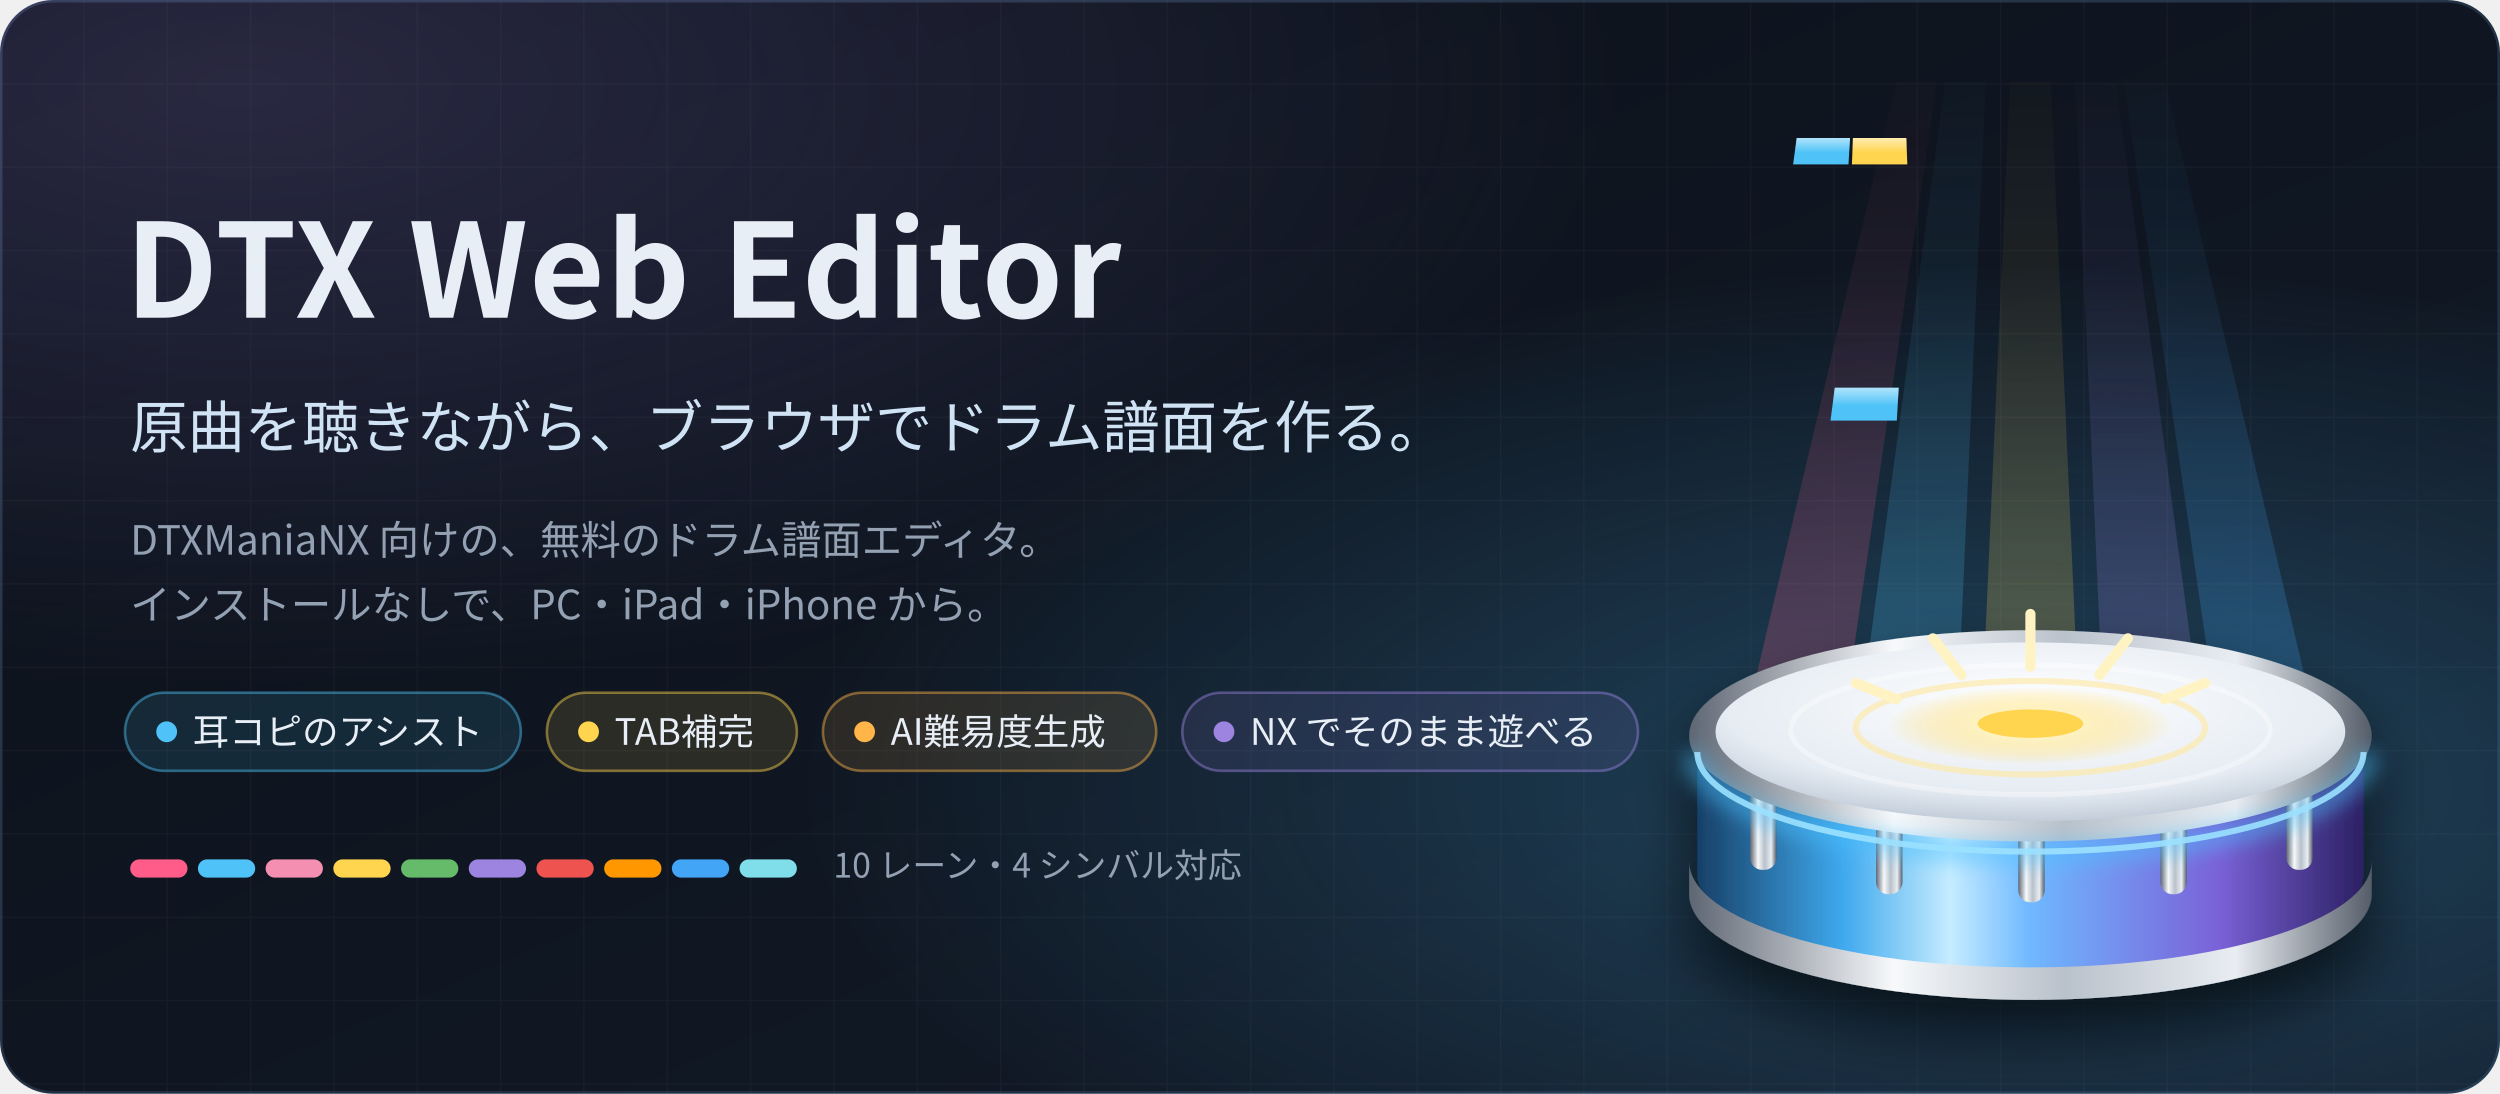
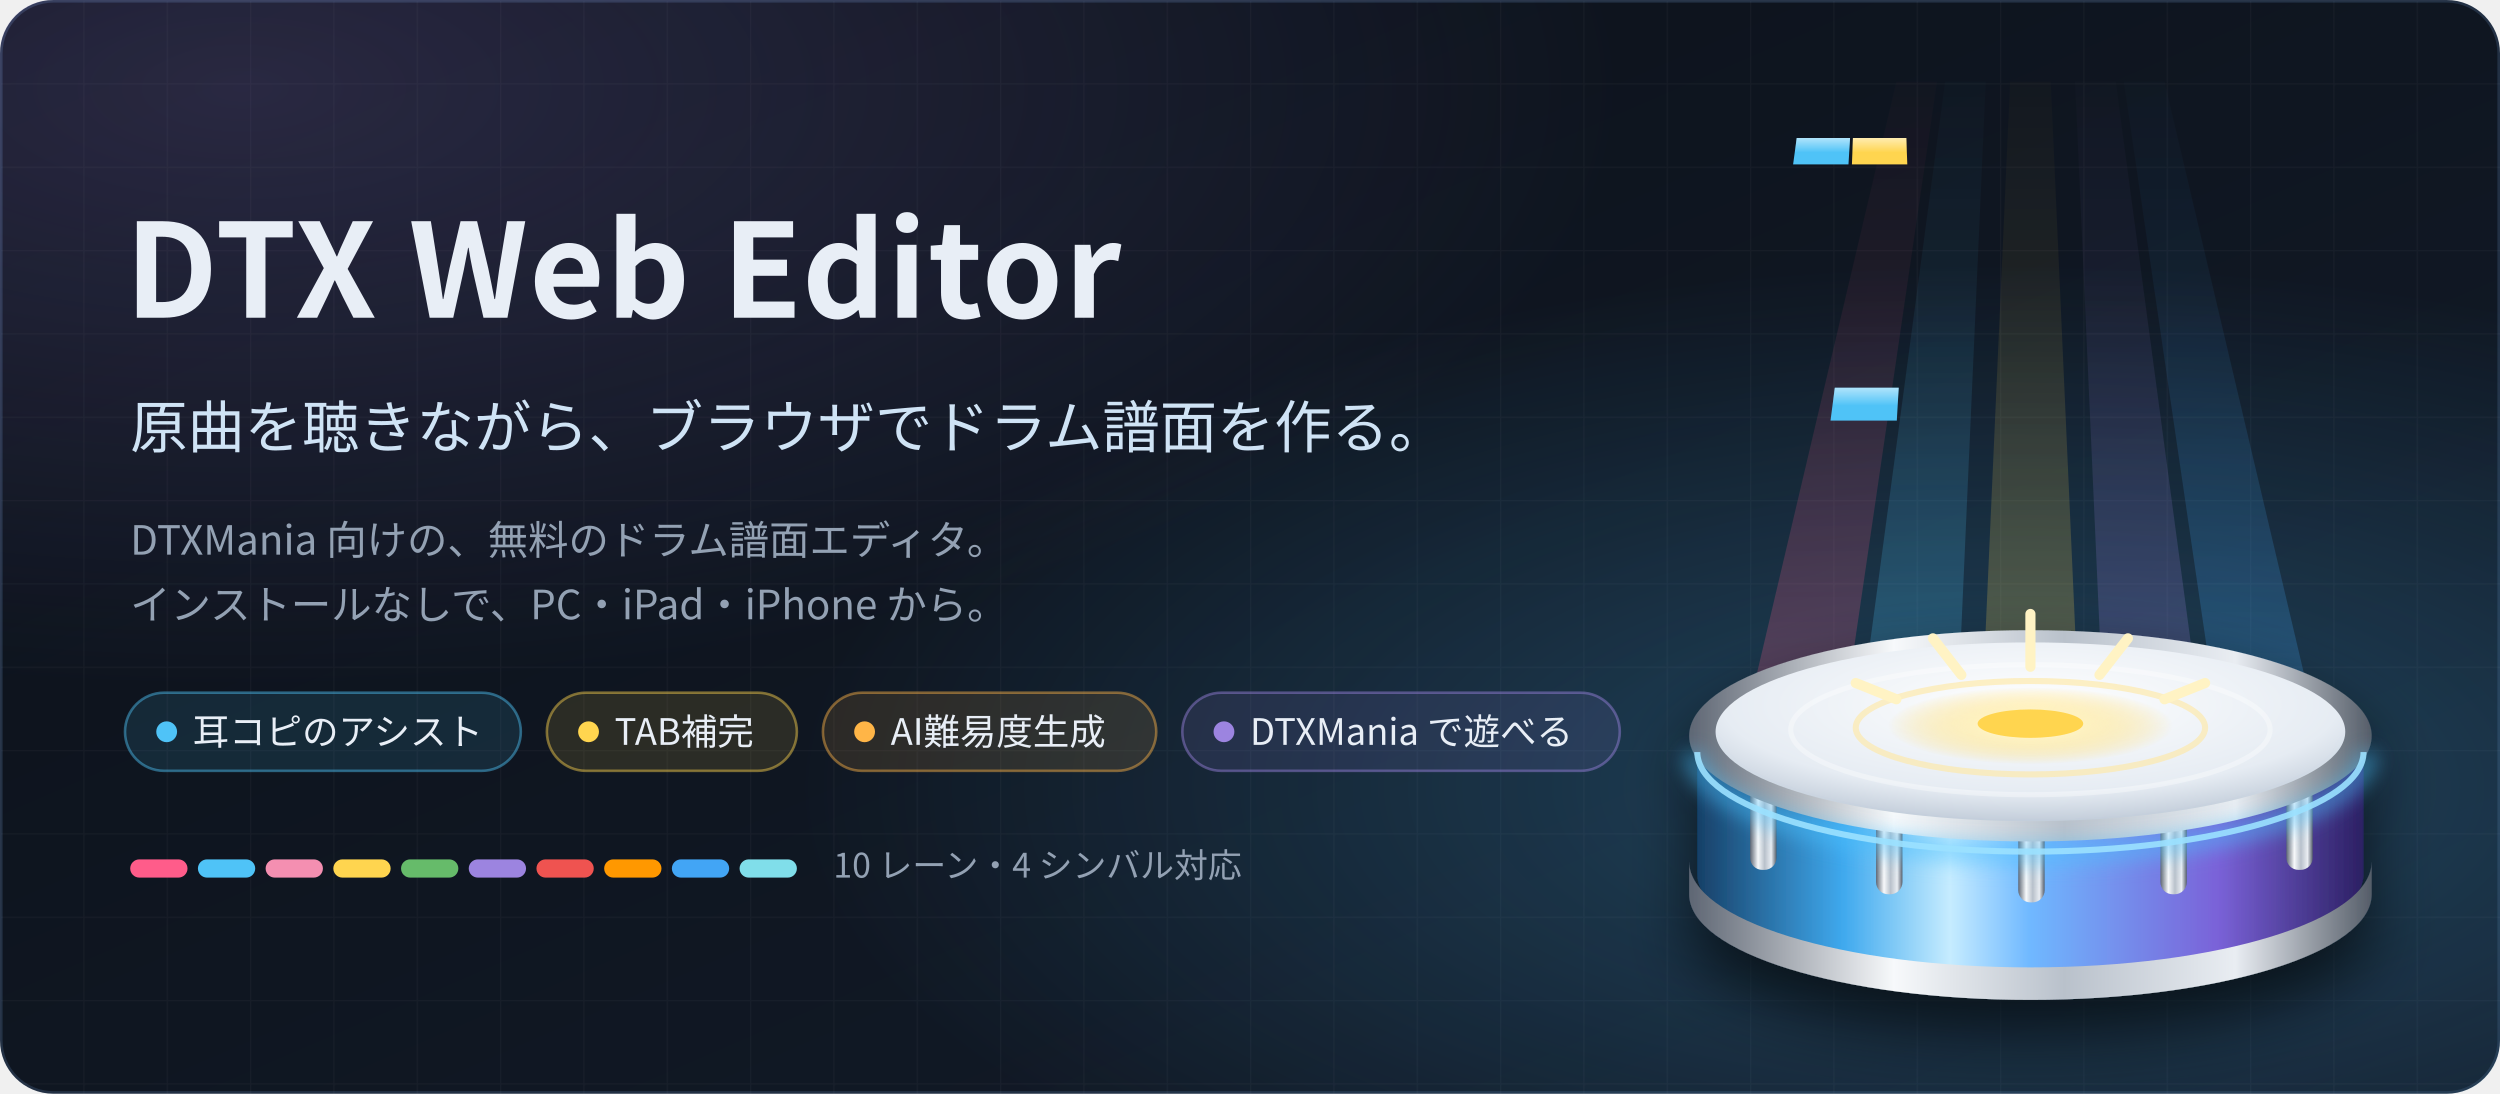
<svg xmlns="http://www.w3.org/2000/svg" width="960" height="420" viewBox="0 0 960 420" role="img" aria-labelledby="title desc">
  <style>
text{font-family:'Hiragino Sans','Hiragino Kaku Gothic ProN','Yu Gothic UI','Yu Gothic','Meiryo','Noto Sans JP','Noto Sans CJK JP',system-ui,sans-serif}
.mono{font-family:'JetBrains Mono','SF Mono','Cascadia Mono',Consolas,Menlo,monospace}
.fb{transform-box:fill-box;transform-origin:50% 50%}
.fl{transform-box:fill-box;transform-origin:0 50%}

.hc{transform-box:fill-box;transform-origin:50% 50%}
@keyframes hl0{0%{transform:translate(58.66px,-307px) scale(0.42,0.3)}6.25%{transform:translate(57.8px,-302.51px) scale(0.43,0.31)}12.5%{transform:translate(55.87px,-292.4px) scale(0.45,0.33)}18.75%{transform:translate(53.11px,-277.92px) scale(0.47,0.37)}25%{transform:translate(49.6px,-259.57px) scale(0.51,0.41)}31.25%{transform:translate(45.42px,-237.69px) scale(0.55,0.46)}37.5%{transform:translate(40.61px,-212.51px) scale(0.6,0.52)}43.75%{transform:translate(35.2px,-184.2px) scale(0.65,0.58)}50%{transform:translate(29.22px,-152.91px) scale(0.71,0.65)}56.25%{transform:translate(22.69px,-118.75px) scale(0.78,0.73)}62.5%{transform:translate(15.63px,-81.82px) scale(0.85,0.81)}68.75%{transform:translate(8.07px,-42.21px) scale(0.92,0.9)}75%{transform:translate(0px,0px) scale(1,1)}75.01%{transform:translate(0,0) scale(1,1)}100%{transform:translate(0,0) scale(1,1)}}
@keyframes hl1{0%{transform:translate(27.38px,-307px) scale(0.42,0.3)}6.25%{transform:translate(26.98px,-302.51px) scale(0.43,0.31)}12.5%{transform:translate(26.07px,-292.4px) scale(0.45,0.33)}18.75%{transform:translate(24.78px,-277.92px) scale(0.47,0.37)}25%{transform:translate(23.15px,-259.57px) scale(0.51,0.41)}31.25%{transform:translate(21.2px,-237.69px) scale(0.55,0.46)}37.5%{transform:translate(18.95px,-212.51px) scale(0.6,0.52)}43.75%{transform:translate(16.43px,-184.2px) scale(0.65,0.58)}50%{transform:translate(13.64px,-152.91px) scale(0.71,0.65)}56.25%{transform:translate(10.59px,-118.75px) scale(0.78,0.73)}62.5%{transform:translate(7.3px,-81.82px) scale(0.85,0.81)}68.75%{transform:translate(3.76px,-42.21px) scale(0.92,0.9)}75%{transform:translate(0px,0px) scale(1,1)}75.01%{transform:translate(0,0) scale(1,1)}100%{transform:translate(0,0) scale(1,1)}}
@keyframes hl2{0%{transform:translate(0px,-307px) scale(0.42,0.3)}6.25%{transform:translate(0px,-302.51px) scale(0.43,0.31)}12.5%{transform:translate(0px,-292.4px) scale(0.45,0.33)}18.75%{transform:translate(0px,-277.92px) scale(0.47,0.37)}25%{transform:translate(0px,-259.57px) scale(0.51,0.41)}31.25%{transform:translate(0px,-237.69px) scale(0.55,0.46)}37.5%{transform:translate(0px,-212.51px) scale(0.6,0.52)}43.75%{transform:translate(0px,-184.2px) scale(0.65,0.58)}50%{transform:translate(0px,-152.91px) scale(0.71,0.65)}56.25%{transform:translate(0px,-118.75px) scale(0.78,0.73)}62.5%{transform:translate(0px,-81.82px) scale(0.85,0.81)}68.75%{transform:translate(0px,-42.21px) scale(0.92,0.9)}75%{transform:translate(0px,0px) scale(1,1)}75.01%{transform:translate(0,0) scale(1,1)}100%{transform:translate(0,0) scale(1,1)}}
@keyframes hl3{0%{transform:translate(-27.38px,-307px) scale(0.42,0.3)}6.25%{transform:translate(-26.98px,-302.51px) scale(0.43,0.31)}12.5%{transform:translate(-26.07px,-292.4px) scale(0.45,0.33)}18.75%{transform:translate(-24.78px,-277.92px) scale(0.47,0.37)}25%{transform:translate(-23.15px,-259.57px) scale(0.51,0.41)}31.25%{transform:translate(-21.2px,-237.69px) scale(0.55,0.46)}37.5%{transform:translate(-18.95px,-212.51px) scale(0.6,0.52)}43.75%{transform:translate(-16.43px,-184.2px) scale(0.65,0.58)}50%{transform:translate(-13.64px,-152.91px) scale(0.71,0.65)}56.25%{transform:translate(-10.59px,-118.75px) scale(0.78,0.73)}62.5%{transform:translate(-7.3px,-81.82px) scale(0.85,0.81)}68.75%{transform:translate(-3.76px,-42.21px) scale(0.92,0.9)}75%{transform:translate(0px,0px) scale(1,1)}75.01%{transform:translate(0,0) scale(1,1)}100%{transform:translate(0,0) scale(1,1)}}
@keyframes hl4{0%{transform:translate(-58.66px,-307px) scale(0.42,0.3)}6.25%{transform:translate(-57.8px,-302.51px) scale(0.43,0.31)}12.5%{transform:translate(-55.87px,-292.4px) scale(0.45,0.33)}18.75%{transform:translate(-53.11px,-277.92px) scale(0.47,0.37)}25%{transform:translate(-49.6px,-259.57px) scale(0.51,0.41)}31.25%{transform:translate(-45.42px,-237.69px) scale(0.55,0.46)}37.5%{transform:translate(-40.61px,-212.51px) scale(0.6,0.52)}43.75%{transform:translate(-35.2px,-184.2px) scale(0.65,0.58)}50%{transform:translate(-29.22px,-152.91px) scale(0.71,0.65)}56.25%{transform:translate(-22.69px,-118.75px) scale(0.78,0.73)}62.5%{transform:translate(-15.63px,-81.82px) scale(0.85,0.81)}68.75%{transform:translate(-8.07px,-42.21px) scale(0.92,0.9)}75%{transform:translate(0px,0px) scale(1,1)}75.01%{transform:translate(0,0) scale(1,1)}100%{transform:translate(0,0) scale(1,1)}}
@keyframes hf{0%{opacity:0}12%{opacity:1}74.5%{opacity:1}78%{opacity:0}100%{opacity:0}}
@keyframes hh{0%{opacity:0.25}0%{opacity:1}7%{opacity:0.25}25%{opacity:1}32%{opacity:0.25}37.5%{opacity:1}44.5%{opacity:0.25}50%{opacity:1}57%{opacity:0.25}75%{opacity:1}82%{opacity:0.25}93.75%{opacity:1}100%{opacity:0.25}100%{opacity:0.25}}
.hit{animation:hh 2.4s linear 0s infinite}
@keyframes glow{0%,100%{opacity:.55}50%{opacity:.9}}
.glowa{animation:glow 4.8s ease-in-out infinite}
.hc0{animation:hl0 2.4s linear -4.2s infinite,hf 2.4s linear -4.2s infinite;transform:translate(0px,0px) scale(1,1)}
.hc1{animation:hl3 2.4s linear -4.2s infinite,hf 2.4s linear -4.2s infinite;transform:translate(0px,0px) scale(1,1)}
.hc2{animation:hl1 2.4s linear -3.9s infinite,hf 2.4s linear -3.9s infinite;transform:translate(7.3px,-81.82px) scale(0.85,0.81)}
.hc3{animation:hl1 2.4s linear -3.6s infinite,hf 2.4s linear -3.6s infinite;transform:translate(13.64px,-152.91px) scale(0.71,0.65)}
.hc4{animation:hl2 2.4s linear -3.6s infinite,hf 2.4s linear -3.6s infinite;transform:translate(0px,-152.91px) scale(0.71,0.65)}
.hc5{animation:hl1 2.4s linear -3.3s infinite,hf 2.4s linear -3.3s infinite;transform:translate(18.95px,-212.51px) scale(0.6,0.52)}
.hc6{animation:hl3 2.4s linear -3.3s infinite,hf 2.4s linear -3.3s infinite;transform:translate(-18.95px,-212.51px) scale(0.6,0.52)}
.hc7{animation:hl1 2.4s linear -3s infinite,hf 2.4s linear -3s infinite;transform:translate(23.15px,-259.57px) scale(0.51,0.41)}
.hc8{animation:hl3 2.4s linear -3s infinite,hf 2.4s linear -3s infinite;transform:translate(-23.15px,-259.57px) scale(0.51,0.41)}
.hc9{animation:hl4 2.4s linear -3s infinite,hf 2.4s linear -3s infinite;transform:translate(-49.6px,-259.57px) scale(0.51,0.41)}
.hc10{animation:hl1 2.4s linear -2.7s infinite,hf 2.4s linear -2.7s infinite;transform:translate(26.07px,-292.4px) scale(0.45,0.33)}
.hc11{animation:hl1 2.4s linear -2.4s infinite,hf 2.4s linear -2.4s infinite;transform:translate(27.38px,-307px) scale(0.42,0.3)}
.hc12{animation:hl2 2.4s linear -2.4s infinite,hf 2.4s linear -2.4s infinite;transform:translate(0px,-307px) scale(0.42,0.3)}
.hc13{animation:hl1 2.4s linear -2.1s infinite,hf 2.4s linear -2.1s infinite;opacity:0}
.hc14{animation:hl3 2.4s linear -1.95s infinite,hf 2.4s linear -1.95s infinite;opacity:0}

@media (prefers-reduced-motion:reduce){*{animation:none!important}}
</style>
  <defs>
    <linearGradient id="bg" x1="0" y1="0" x2="1" y2="1">
      <stop offset="0" stop-color="#0B1018" />
      <stop offset="1" stop-color="#131C2A" />
    </linearGradient>
    <linearGradient id="ic-bg" x1="0" y1="0" x2="0" y2="1">
      <stop offset="0" stop-color="#1B2536" />
      <stop offset="1" stop-color="#06080C" />
    </linearGradient>
    <radialGradient id="ic-glow" cx="0.5" cy="0.68" r="0.52">
      <stop offset="0" stop-color="#4CC2FF" stop-opacity="0.42" />
      <stop offset="0.6" stop-color="#5B6BF0" stop-opacity="0.12" />
      <stop offset="1" stop-color="#4CC2FF" stop-opacity="0" />
    </radialGradient>
    <linearGradient id="ic-shell" x1="0" y1="0" x2="1" y2="0">
      <stop offset="0" stop-color="#173F66" />
      <stop offset="0.22" stop-color="#3FA9EE" />
      <stop offset="0.38" stop-color="#C6ECFF" />
      <stop offset="0.5" stop-color="#6FB8FF" />
      <stop offset="0.78" stop-color="#7A62D8" />
      <stop offset="1" stop-color="#2B1F62" />
    </linearGradient>
    <linearGradient id="ic-hoop" x1="0" y1="0" x2="1" y2="0">
      <stop offset="0" stop-color="#5E6673" />
      <stop offset="0.3" stop-color="#F7F9FB" />
      <stop offset="0.55" stop-color="#B9C1CB" />
      <stop offset="0.8" stop-color="#E9EDF2" />
      <stop offset="1" stop-color="#555D69" />
    </linearGradient>
    <radialGradient id="ic-head" cx="0.5" cy="0.35" r="0.75">
      <stop offset="0" stop-color="#FFFFFF" />
      <stop offset="0.65" stop-color="#E6ECF3" />
      <stop offset="1" stop-color="#AEBBCB" />
    </radialGradient>
    <linearGradient id="ic-fade" x1="0" y1="1" x2="0" y2="0">
      <stop offset="0" stop-color="#fff" stop-opacity="0.7" />
      <stop offset="0.75" stop-color="#fff" stop-opacity="0.1" />
      <stop offset="1" stop-color="#fff" stop-opacity="0" />
    </linearGradient>
    <mask id="ic-beam-mask" maskUnits="userSpaceOnUse" x="0" y="0" width="512" height="512">
      <rect width="512" height="512" fill="url(#ic-fade)" />
    </mask>
    <linearGradient id="ic-gloss" x1="0" y1="0" x2="0" y2="1">
      <stop offset="0" stop-color="#fff" stop-opacity="0.55" />
      <stop offset="0.55" stop-color="#fff" stop-opacity="0" />
    </linearGradient>
    <radialGradient id="ic-flash" cx="0.5" cy="0.5" r="0.5">
      <stop offset="0" stop-color="#FFFFFF" />
      <stop offset="0.35" stop-color="#FFF1B8" stop-opacity="0.85" />
      <stop offset="1" stop-color="#FFD54F" stop-opacity="0" />
    </radialGradient>
    <filter id="ic-blur" x="-20%" y="-50%" width="140%" height="200%">
      <feGaussianBlur stdDeviation="5" />
    </filter>
    <filter id="ic-shadow" x="-30%" y="-30%" width="160%" height="160%">
      <feDropShadow dx="0" dy="16" stdDeviation="16" flood-color="#000" flood-opacity="0.65" />
    </filter>
    <radialGradient id="g1" cx="0.8" cy="0.72" r="0.48">
      <stop offset="0" stop-color="#4CC2FF" stop-opacity="0.26" />
      <stop offset="1" stop-color="#4CC2FF" stop-opacity="0" />
    </radialGradient>
    <radialGradient id="g2" cx="0.1" cy="0.08" r="0.55">
      <stop offset="0" stop-color="#9C84E0" stop-opacity="0.2" />
      <stop offset="1" stop-color="#9C84E0" stop-opacity="0" />
    </radialGradient>
    <pattern id="grid" width="32" height="32" patternUnits="userSpaceOnUse">
      <path d="M32 0H0V32" fill="none" stroke="#FFFFFF" stroke-opacity="0.035" />
    </pattern>
    <clipPath id="clipCard">
      <rect width="960" height="420" rx="20" />
    </clipPath>
  </defs>
  <rect x="0.5" y="0.5" width="959" height="419" rx="20" fill="url(#bg)" stroke="#223044" />
  <g clip-path="url(#clipCard)">
    <rect width="960" height="420" fill="url(#grid)" />
    <rect width="960" height="420" fill="url(#g1)" class="glowa" />
    <rect width="960" height="420" fill="url(#g2)" />
    <g transform="translate(580 8) scale(0.78)">
      <g mask="url(#ic-beam-mask)" opacity="0.62">
        <path d="M116 344 L164 344 L210 30 L190 30 Z" fill="#FF5C8A" />
        <path d="M172 344 L220 344 L234 30 L214 30 Z" fill="#4FC3F7" />
        <path d="M232 344 L280 344 L266 30 L246 30 Z" fill="#FFD54F" />
        <path d="M292 344 L340 344 L298 30 L278 30 Z" fill="#9C84E0" />
        <path d="M348 344 L396 344 L322 30 L302 30 Z" fill="#42A5F5" />
      </g>
      <g>
        <g class="hc hc0">
          <path d="M120.8 344.0 L159.2 344.0 L162.3 324.0 L125.3 324.0 Z" fill="#FF5C8A" />
          <path d="M120.8 344.0 L159.2 344.0 L162.3 324.0 L125.3 324.0 Z" fill="url(#ic-gloss)" />
        </g>
        <g class="hc hc1">
          <path d="M296.8 344.0 L335.2 344.0 L332.7 324.0 L295.7 324.0 Z" fill="#9C84E0" />
          <path d="M296.8 344.0 L335.2 344.0 L332.7 324.0 L295.7 324.0 Z" fill="url(#ic-gloss)" />
        </g>
        <g class="hc hc2">
          <path d="M176.8 344.0 L215.2 344.0 L216.3 324.0 L179.3 324.0 Z" fill="#4FC3F7" />
          <path d="M176.8 344.0 L215.2 344.0 L216.3 324.0 L179.3 324.0 Z" fill="url(#ic-gloss)" />
        </g>
        <g class="hc hc3">
          <path d="M176.8 344.0 L215.2 344.0 L216.3 324.0 L179.3 324.0 Z" fill="#4FC3F7" />
          <path d="M176.8 344.0 L215.2 344.0 L216.3 324.0 L179.3 324.0 Z" fill="url(#ic-gloss)" />
        </g>
        <g class="hc hc4">
          <path d="M236.8 344.0 L275.2 344.0 L274.5 324.0 L237.5 324.0 Z" fill="#FFD54F" />
          <path d="M236.8 344.0 L275.2 344.0 L274.5 324.0 L237.5 324.0 Z" fill="url(#ic-gloss)" />
        </g>
        <g class="hc hc5">
          <path d="M176.8 344.0 L215.2 344.0 L216.3 324.0 L179.3 324.0 Z" fill="#4FC3F7" />
          <path d="M176.8 344.0 L215.2 344.0 L216.3 324.0 L179.3 324.0 Z" fill="url(#ic-gloss)" />
        </g>
        <g class="hc hc6">
          <path d="M296.8 344.0 L335.2 344.0 L332.7 324.0 L295.7 324.0 Z" fill="#9C84E0" />
          <path d="M296.8 344.0 L335.2 344.0 L332.7 324.0 L295.7 324.0 Z" fill="url(#ic-gloss)" />
        </g>
        <g class="hc hc7">
          <path d="M176.8 344.0 L215.2 344.0 L216.3 324.0 L179.3 324.0 Z" fill="#4FC3F7" />
          <path d="M176.8 344.0 L215.2 344.0 L216.3 324.0 L179.3 324.0 Z" fill="url(#ic-gloss)" />
        </g>
        <g class="hc hc8">
          <path d="M296.8 344.0 L335.2 344.0 L332.7 324.0 L295.7 324.0 Z" fill="#9C84E0" />
          <path d="M296.8 344.0 L335.2 344.0 L332.7 324.0 L295.7 324.0 Z" fill="url(#ic-gloss)" />
        </g>
        <g class="hc hc9">
          <path d="M352.8 344.0 L391.2 344.0 L386.7 324.0 L349.7 324.0 Z" fill="#42A5F5" />
          <path d="M352.8 344.0 L391.2 344.0 L386.7 324.0 L349.7 324.0 Z" fill="url(#ic-gloss)" />
        </g>
        <g class="hc hc10">
          <path d="M176.8 344.0 L215.2 344.0 L216.3 324.0 L179.3 324.0 Z" fill="#4FC3F7" />
          <path d="M176.8 344.0 L215.2 344.0 L216.3 324.0 L179.3 324.0 Z" fill="url(#ic-gloss)" />
        </g>
        <g class="hc hc11">
          <path d="M176.8 344.0 L215.2 344.0 L216.3 324.0 L179.3 324.0 Z" fill="#4FC3F7" />
          <path d="M176.8 344.0 L215.2 344.0 L216.3 324.0 L179.3 324.0 Z" fill="url(#ic-gloss)" />
        </g>
        <g class="hc hc12">
          <path d="M236.8 344.0 L275.2 344.0 L274.5 324.0 L237.5 324.0 Z" fill="#FFD54F" />
          <path d="M236.8 344.0 L275.2 344.0 L274.5 324.0 L237.5 324.0 Z" fill="url(#ic-gloss)" />
        </g>
        <g class="hc hc13">
          <path d="M176.8 344.0 L215.2 344.0 L216.3 324.0 L179.3 324.0 Z" fill="#4FC3F7" />
          <path d="M176.8 344.0 L215.2 344.0 L216.3 324.0 L179.3 324.0 Z" fill="url(#ic-gloss)" />
        </g>
        <g class="hc hc14">
          <path d="M296.8 344.0 L335.2 344.0 L332.7 324.0 L295.7 324.0 Z" fill="#9C84E0" />
          <path d="M296.8 344.0 L335.2 344.0 L332.7 324.0 L295.7 324.0 Z" fill="url(#ic-gloss)" />
        </g>
      </g>
      <g filter="url(#ic-shadow)">
        <path d="M92 352 L92 420 A164 50 0 0 0 420 420 L420 352 Z" fill="url(#ic-shell)" />
        <g fill="url(#ic-hoop)">
          <rect x="118" y="376" width="13" height="42" rx="6" />
          <rect x="180" y="388" width="13" height="42" rx="6" />
          <rect x="250" y="392" width="13" height="42" rx="6" />
          <rect x="320" y="388" width="13" height="42" rx="6" />
          <rect x="382" y="376" width="13" height="42" rx="6" />
        </g>
        <path d="M88 414 A168 52 0 0 0 424 414 L424 430 A168 52 0 0 1 88 430 Z" fill="url(#ic-hoop)" />
        <ellipse cx="256" cy="352" rx="168" ry="52" fill="url(#ic-hoop)" />
        <ellipse cx="256" cy="350" rx="155" ry="44" fill="url(#ic-head)" />
      </g>
      <path d="M90 360 A166 50 0 0 0 422 360" fill="none" stroke="#4CC2FF" stroke-width="10" opacity="0.55" filter="url(#ic-blur)" />
      <path d="M92 360 A164 49 0 0 0 420 360" fill="none" stroke="#9BE1FF" stroke-width="3" opacity="0.9" />
      <g class="hit">
        <g>
          <ellipse cx="256" cy="349" rx="118" ry="32" fill="none" stroke="#FFFFFF" stroke-width="2.5" opacity="0.35" />
          <ellipse cx="256" cy="348" rx="86" ry="23" fill="none" stroke="#FFE7A0" stroke-width="3" opacity="0.6" />
          <ellipse cx="256" cy="347" rx="70" ry="19" fill="url(#ic-flash)" />
          <ellipse cx="256" cy="346" rx="26" ry="7" fill="#FFD54F" />
          <g stroke="#FFF3C4" stroke-width="5" stroke-linecap="round">
            <line x1="256" y1="292" x2="256" y2="318" />
            <line x1="208" y1="304" x2="222" y2="322" />
            <line x1="304" y1="304" x2="290" y2="322" />
            <line x1="170" y1="326" x2="190" y2="334" />
            <line x1="342" y1="326" x2="322" y2="334" />
          </g>
        </g>
      </g>
    </g>
  </g>
  <text x="48" y="122" font-size="50" fill="#E8EEF6" font-weight="700" letter-spacing="0.5">
    <tspan x="48">DTX Web Editor</tspan>
  </text>
  <text x="50" y="172" font-size="22" fill="#CFE3F5">
    <tspan x="50">原曲を聴きながら、ブラウザでドラム譜面を作る。</tspan>
  </text>
  <text x="50" y="213" font-size="15.5" fill="#93A1B3">
-     <tspan x="50">DTXManiaNX 向けの、無料のドラム譜面エディタ。</tspan>
+     <tspan x="50">DTXMania 向けの、無料のドラム譜面エディタ。</tspan>
    <tspan x="50" dy="24.8">インストールなしで、PC・iPad・iPhone から。</tspan>
  </text>
  <g transform="translate(48 266)">
    <rect width="152" height="30" rx="15" fill="#4FC3F7" fill-opacity="0.12" stroke="#4FC3F7" stroke-opacity="0.45" />
    <circle cx="16" cy="15" r="4" fill="#4FC3F7" />
    <text x="26" y="20.04" font-size="14" fill="#E8EEF6">
      <tspan x="26">耳コピのアシスト</tspan>
    </text>
  </g>
  <g transform="translate(210 266)">
    <rect width="96" height="30" rx="15" fill="#FFD54F" fill-opacity="0.12" stroke="#FFD54F" stroke-opacity="0.45" />
    <circle cx="16" cy="15" r="4" fill="#FFD54F" />
    <text x="26" y="20.04" font-size="14" fill="#E8EEF6">
      <tspan x="26">TAB補完</tspan>
    </text>
  </g>
  <g transform="translate(316 266)">
    <rect width="128" height="30" rx="15" fill="#FFB547" fill-opacity="0.12" stroke="#FFB547" stroke-opacity="0.45" />
    <circle cx="16" cy="15" r="4" fill="#FFB547" />
    <text x="26" y="20.04" font-size="14" fill="#E8EEF6">
      <tspan x="26">AI難易度生成</tspan>
    </text>
  </g>
  <g transform="translate(454 266)">
-     <rect width="175" height="30" rx="15" fill="#9C84E0" fill-opacity="0.12" stroke="#9C84E0" stroke-opacity="0.45" />
+     <rect width="168" height="30" rx="15" fill="#9C84E0" fill-opacity="0.12" stroke="#9C84E0" stroke-opacity="0.45" />
    <circle cx="16" cy="15" r="4" fill="#9C84E0" />
    <text x="26" y="20.04" font-size="14" fill="#E8EEF6">
-       <tspan x="26">NX でそのまま遊べる</tspan>
+       <tspan x="26">DTXMania で遊べる</tspan>
    </text>
  </g>
  <g transform="translate(50 330)">
    <rect x="0" y="0" width="22" height="7" rx="3.5" fill="#FF5C8A" />
    <rect x="26" y="0" width="22" height="7" rx="3.5" fill="#4FC3F7" />
    <rect x="52" y="0" width="22" height="7" rx="3.5" fill="#F48FB1" />
    <rect x="78" y="0" width="22" height="7" rx="3.5" fill="#FFD54F" />
    <rect x="104" y="0" width="22" height="7" rx="3.5" fill="#66BB6A" />
    <rect x="130" y="0" width="22" height="7" rx="3.5" fill="#9C84E0" />
    <rect x="156" y="0" width="22" height="7" rx="3.5" fill="#EF5350" />
    <rect x="182" y="0" width="22" height="7" rx="3.5" fill="#FF9800" />
    <rect x="208" y="0" width="22" height="7" rx="3.5" fill="#42A5F5" />
    <rect x="234" y="0" width="22" height="7" rx="3.5" fill="#80DEEA" />
  </g>
  <text x="320" y="337" font-size="13" fill="#93A1B3">
    <tspan x="320">10 レーン・4 シンバル対応</tspan>
  </text>
</svg>
